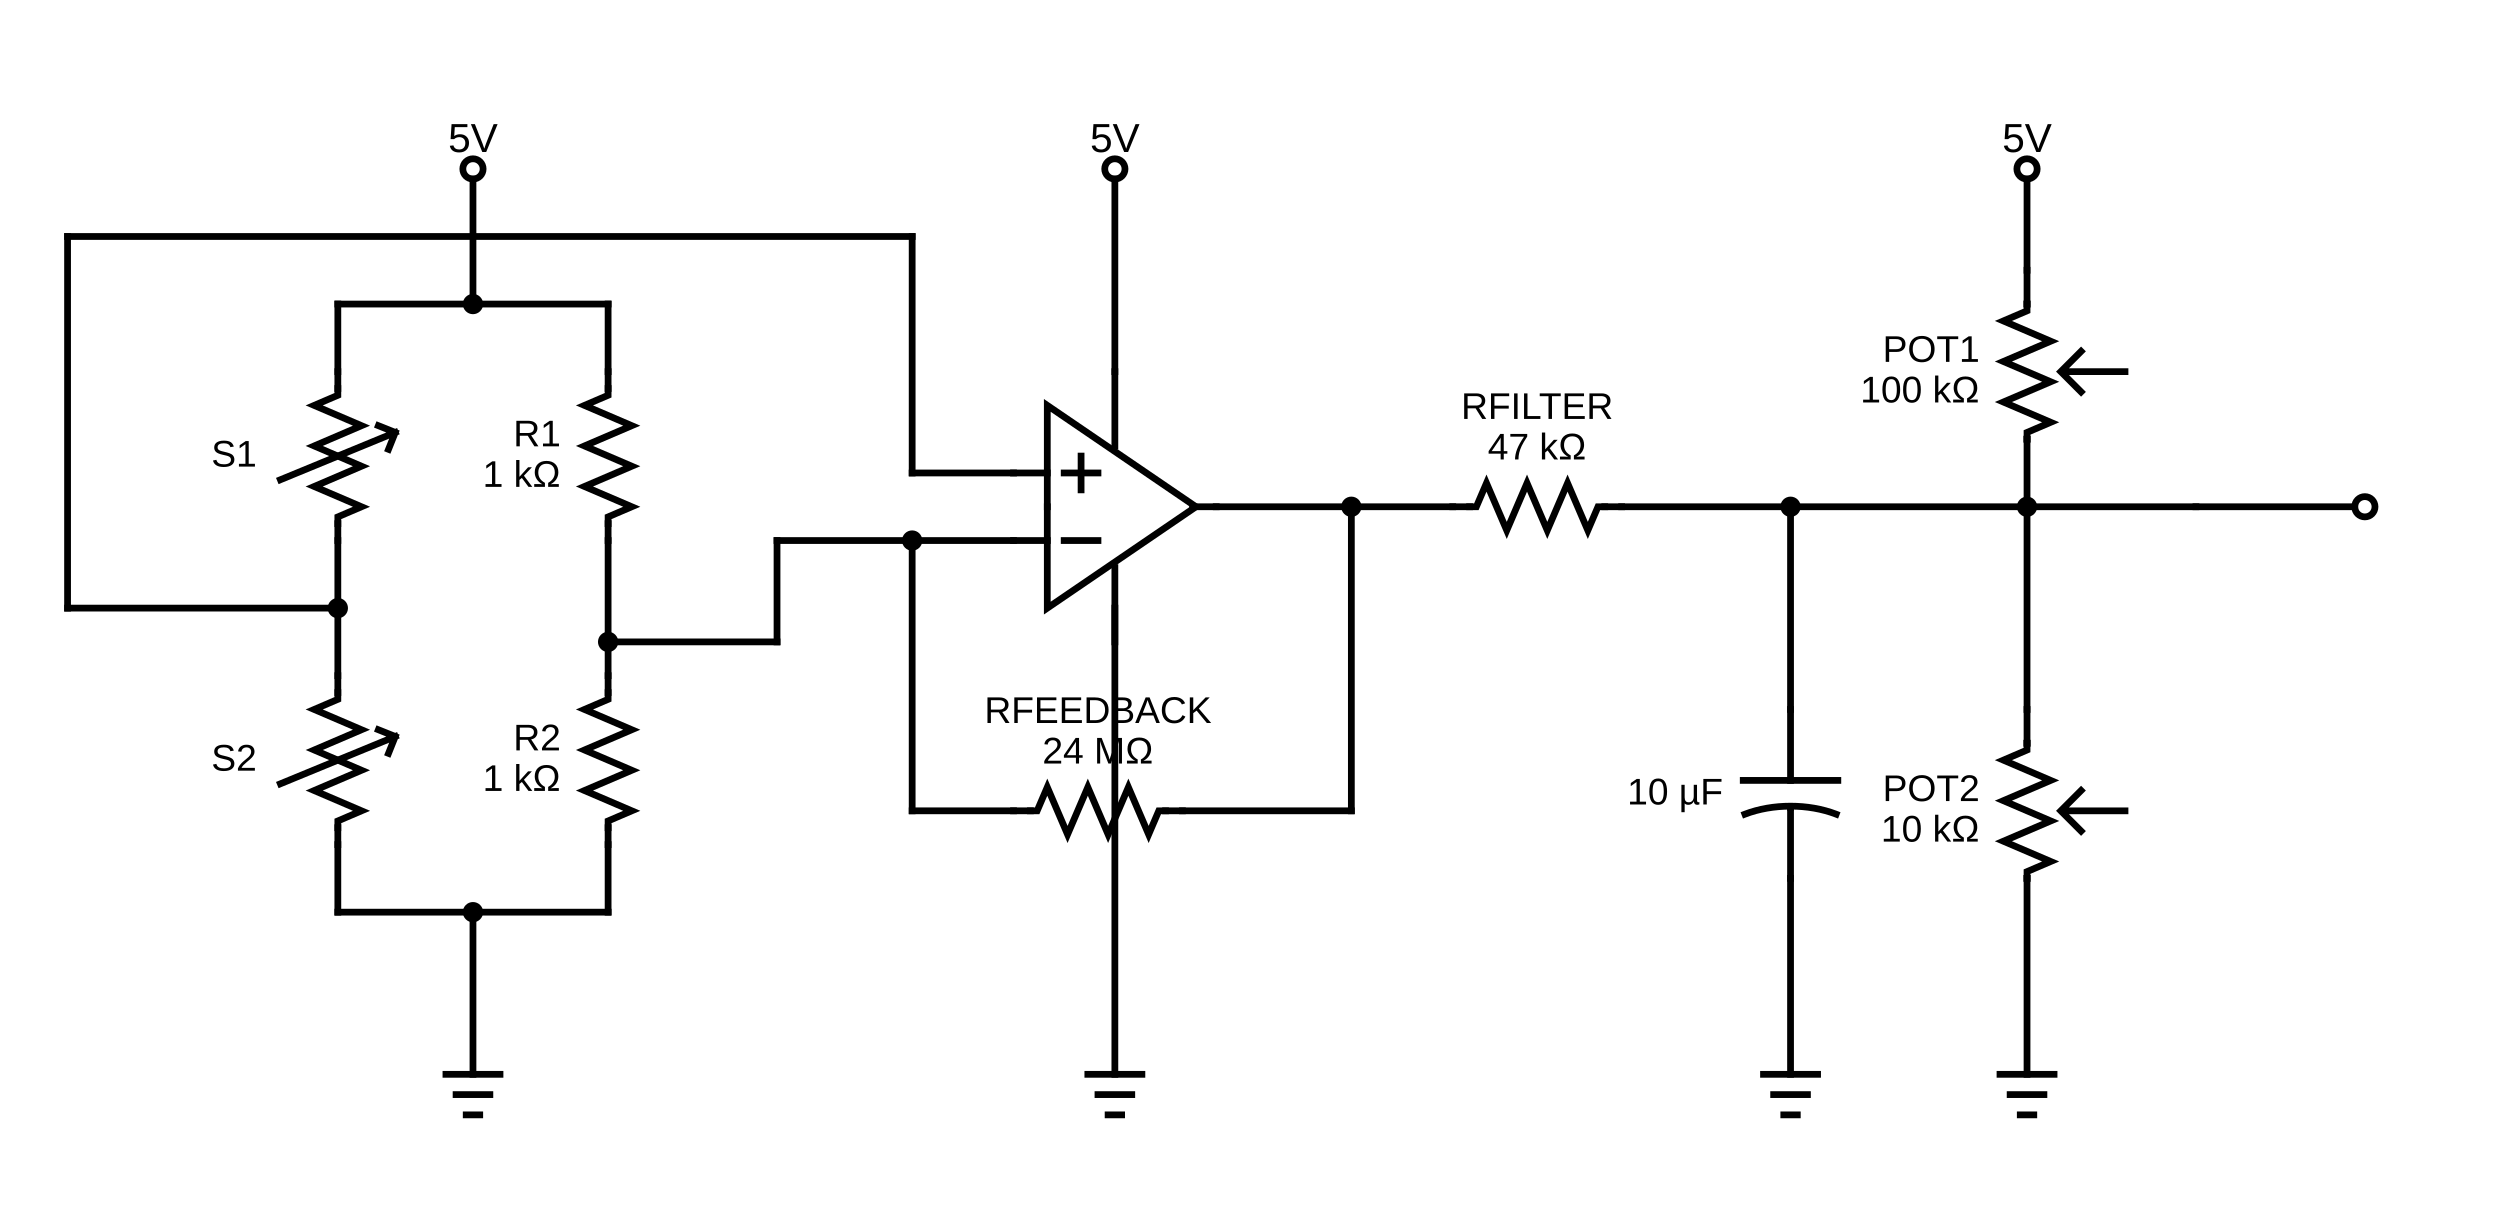
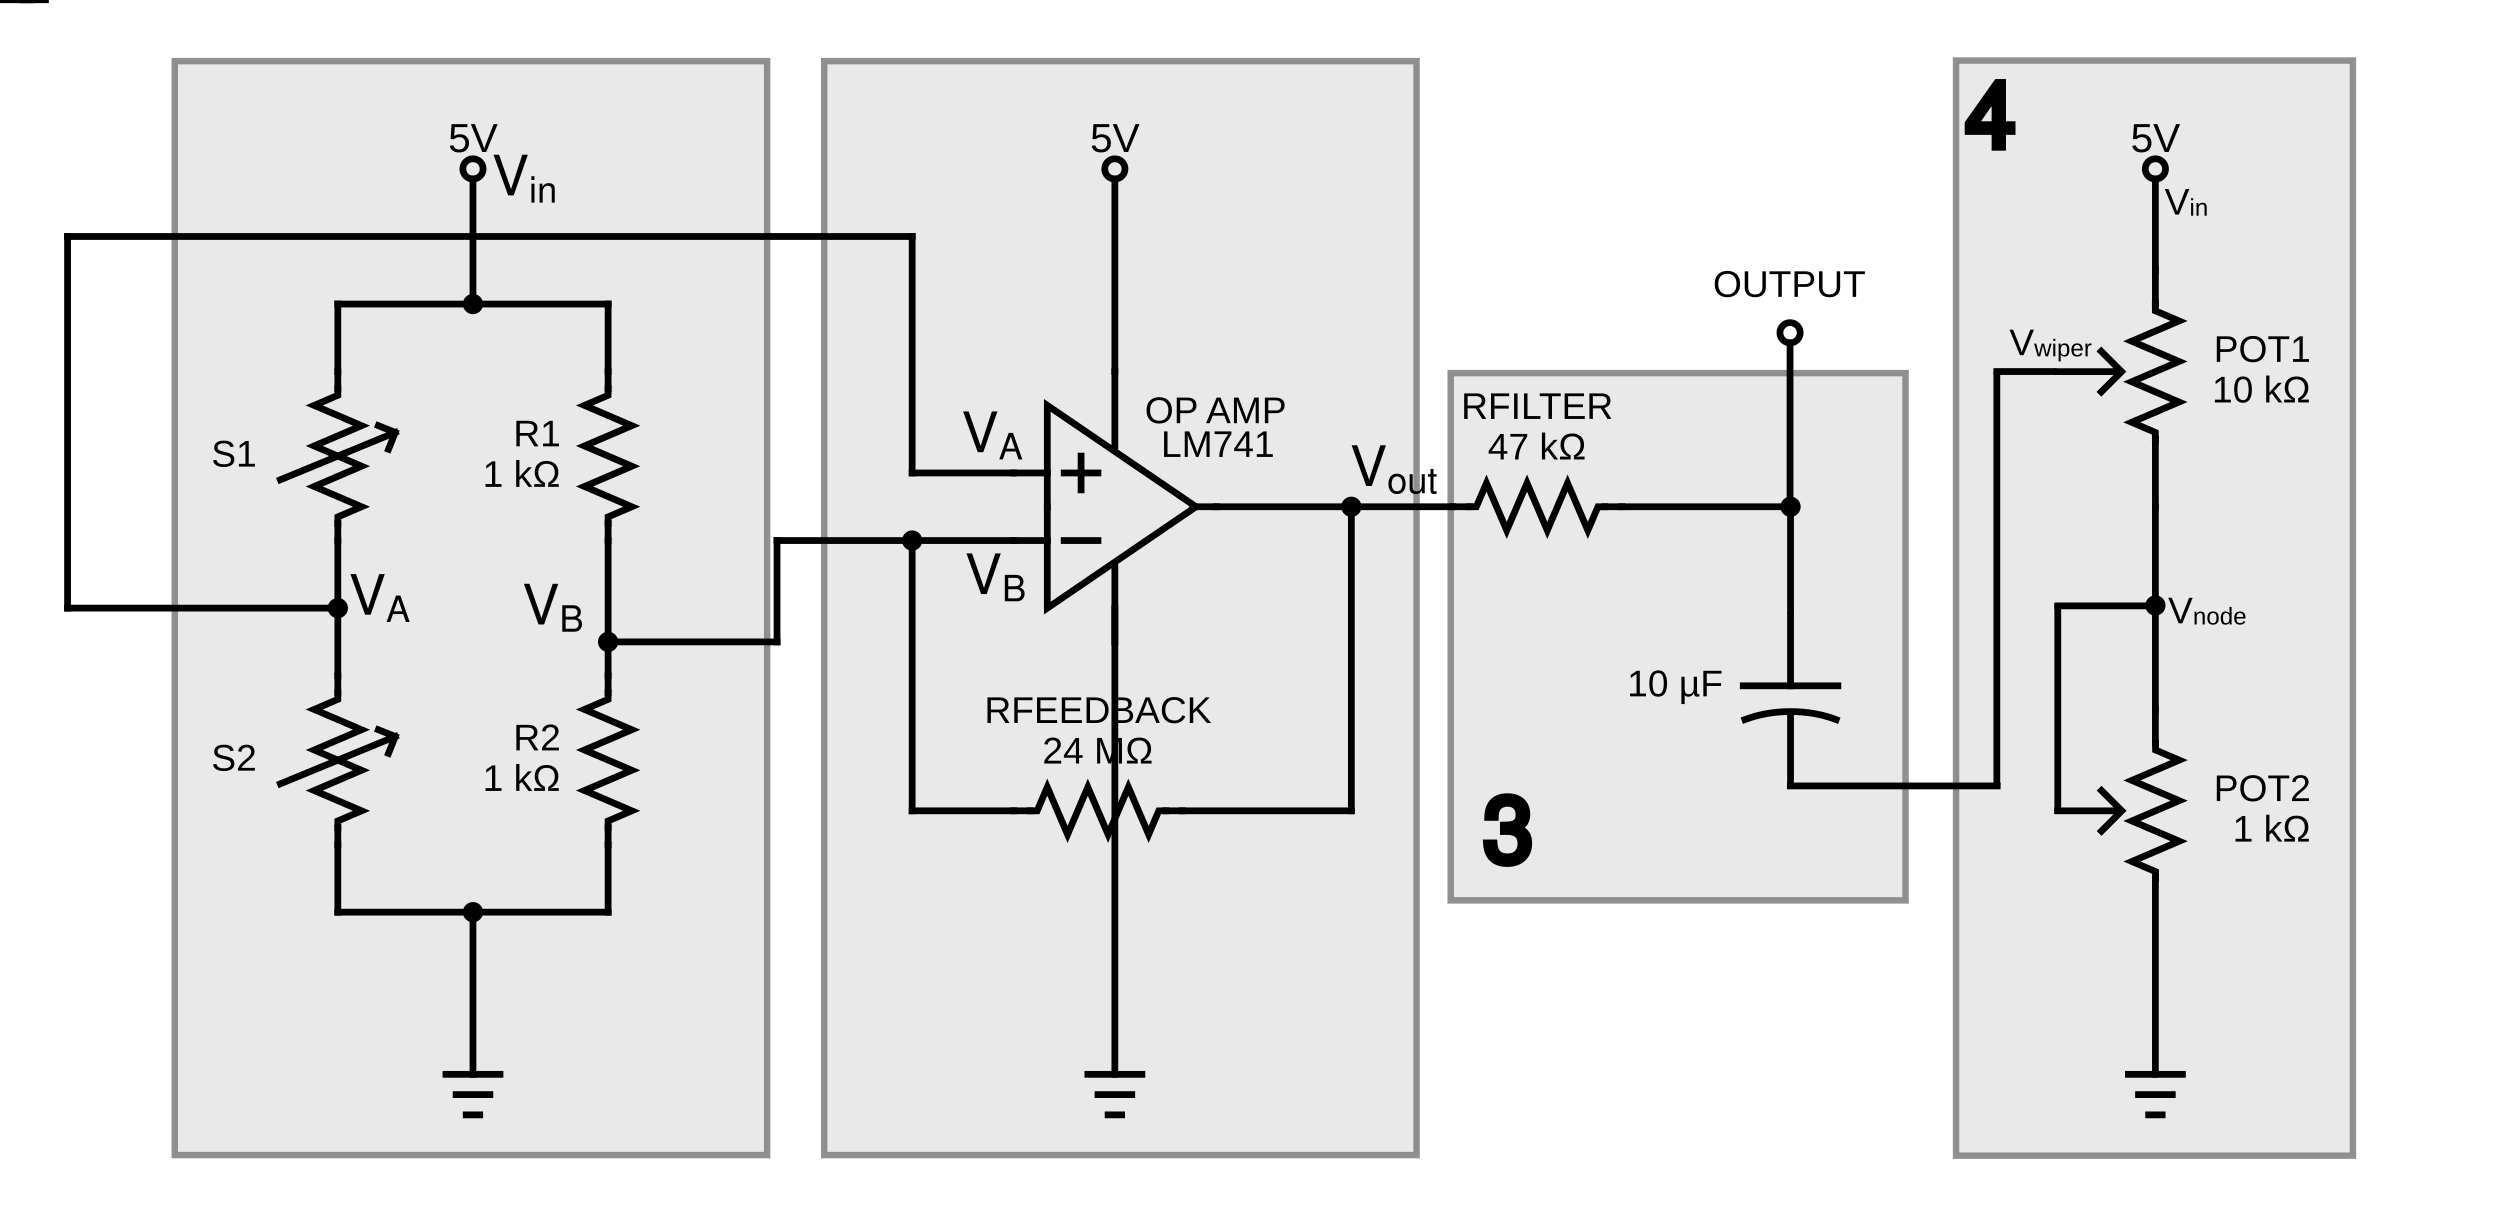
- <svg xmlns="http://www.w3.org/2000/svg" version="1.1" width="740" height="360">
-   <line x1="600" y1="150" x2="600" y2="210" style="stroke:rgb(0, 0, 0);stroke-linecap:square;stroke-width:2" />
-   <line x1="600" y1="130" x2="600" y2="150" style="stroke:rgb(0, 0, 0);stroke-linecap:square;stroke-width:2" />
-   <line x1="600" y1="210" x2="600" y2="220" style="stroke:rgb(0, 0, 0);stroke-linecap:square;stroke-width:2" />
-   <line x1="600" y1="260" x2="600" y2="260" style="stroke:rgb(0, 0, 0);stroke-linecap:square;stroke-width:2" />
-   <path d="M 600,220 L 600,222 L 593,225 L 607,231 L 593,237 L 607,243 L 593,249 L 607,255 L 600,258 L 600,260" style="fill-opacity:0;fill:rgb(0, 0, 0);stroke:rgb(0, 0, 0);stroke-linecap:square;stroke-width:2" />
-   <text x="586" y="246" style="font-family:Arial;font-size:11px;text-anchor:end" dominant-baseline="middle" transform="rotate(0, 586, 246)">10 kΩ</text>
-   <text x="586" y="234" style="font-family:Arial;font-size:11px;text-anchor:end" dominant-baseline="middle" transform="rotate(0, 586, 234)">POT2</text>
-   <path d="M 600,220 M 616,234 L 610,240 L 616,246 M 611,240 L 629,240" style="fill-opacity:0;fill:rgb(0, 0, 0);stroke:rgb(0, 0, 0);stroke-linecap:square;stroke-width:2" />
-   <line x1="600" y1="80" x2="600" y2="90" style="stroke:rgb(0, 0, 0);stroke-linecap:square;stroke-width:2" />
-   <line x1="600" y1="130" x2="600" y2="130" style="stroke:rgb(0, 0, 0);stroke-linecap:square;stroke-width:2" />
-   <path d="M 600,90 L 600,92 L 593,95 L 607,101 L 593,107 L 607,113 L 593,119 L 607,125 L 600,128 L 600,130" style="fill-opacity:0;fill:rgb(0, 0, 0);stroke:rgb(0, 0, 0);stroke-linecap:square;stroke-width:2" />
-   <text x="586" y="116" style="font-family:Arial;font-size:11px;text-anchor:end" dominant-baseline="middle" transform="rotate(0, 586, 116)">100 kΩ</text>
-   <text x="586" y="104" style="font-family:Arial;font-size:11px;text-anchor:end" dominant-baseline="middle" transform="rotate(0, 586, 104)">POT1</text>
-   <path d="M 600,90 M 616,104 L 610,110 L 616,116 M 611,110 L 629,110" style="fill-opacity:0;fill:rgb(0, 0, 0);stroke:rgb(0, 0, 0);stroke-linecap:square;stroke-width:2" />
-   <text x="708" y="150" style="font-family:Arial;font-size:12px;text-anchor:start" dominant-baseline="middle" transform="rotate(0, 708, 150)" />
-   <line x1="650" y1="150" x2="697" y2="150" style="stroke:rgb(0, 0, 0);stroke-linecap:square;stroke-width:2" />
-   <ellipse cx="700" cy="150" rx="3" ry="3" style="fill-opacity:0;fill:rgb(0, 0, 0);stroke:rgb(0, 0, 0);stroke-width:2" />
-   <line x1="530" y1="150" x2="650" y2="150" style="stroke:rgb(0, 0, 0);stroke-linecap:square;stroke-width:2" />
-   <text x="600" y="45" style="font-family:Arial;font-size:12px;text-anchor:middle" dominant-baseline="baseline" transform="rotate(0, 600, 45)">5V</text>
-   <line x1="600" y1="53" x2="600" y2="80" style="stroke:rgb(0, 0, 0);stroke-linecap:square;stroke-width:2" />
-   <ellipse cx="600" cy="50" rx="3" ry="3" style="fill-opacity:0;fill:rgb(0, 0, 0);stroke:rgb(0, 0, 0);stroke-width:2" />
-   <line x1="230" y1="160" x2="300" y2="160" style="stroke:rgb(0, 0, 0);stroke-linecap:square;stroke-width:2" />
-   <line x1="230" y1="160" x2="230" y2="190" style="stroke:rgb(0, 0, 0);stroke-linecap:square;stroke-width:2" />
-   <text x="330" y="45" style="font-family:Arial;font-size:12px;text-anchor:middle" dominant-baseline="baseline" transform="rotate(0, 330, 45)">5V</text>
-   <line x1="330" y1="53" x2="330" y2="110" style="stroke:rgb(0, 0, 0);stroke-linecap:square;stroke-width:2" />
-   <ellipse cx="330" cy="50" rx="3" ry="3" style="fill-opacity:0;fill:rgb(0, 0, 0);stroke:rgb(0, 0, 0);stroke-width:2" />
-   <text x="140" y="45" style="font-family:Arial;font-size:12px;text-anchor:middle" dominant-baseline="baseline" transform="rotate(0, 140, 45)">5V</text>
-   <line x1="140" y1="53" x2="140" y2="90" style="stroke:rgb(0, 0, 0);stroke-linecap:square;stroke-width:2" />
-   <ellipse cx="140" cy="50" rx="3" ry="3" style="fill-opacity:0;fill:rgb(0, 0, 0);stroke:rgb(0, 0, 0);stroke-width:2" />
-   <line x1="600" y1="260" x2="600" y2="318" style="stroke:rgb(0, 0, 0);stroke-linecap:square;stroke-width:2" />
-   <line x1="592" y1="318" x2="608" y2="318" style="stroke:rgb(0, 0, 0);stroke-linecap:square;stroke-width:2" />
-   <line x1="595" y1="324" x2="605" y2="324" style="stroke:rgb(0, 0, 0);stroke-linecap:square;stroke-width:2" />
-   <line x1="598" y1="330" x2="602" y2="330" style="stroke:rgb(0, 0, 0);stroke-linecap:square;stroke-width:2" />
-   <line x1="530" y1="260" x2="530" y2="318" style="stroke:rgb(0, 0, 0);stroke-linecap:square;stroke-width:2" />
-   <line x1="522" y1="318" x2="538" y2="318" style="stroke:rgb(0, 0, 0);stroke-linecap:square;stroke-width:2" />
-   <line x1="525" y1="324" x2="535" y2="324" style="stroke:rgb(0, 0, 0);stroke-linecap:square;stroke-width:2" />
-   <line x1="528" y1="330" x2="532" y2="330" style="stroke:rgb(0, 0, 0);stroke-linecap:square;stroke-width:2" />
-   <line x1="140" y1="270" x2="140" y2="318" style="stroke:rgb(0, 0, 0);stroke-linecap:square;stroke-width:2" />
-   <line x1="132" y1="318" x2="148" y2="318" style="stroke:rgb(0, 0, 0);stroke-linecap:square;stroke-width:2" />
-   <line x1="135" y1="324" x2="145" y2="324" style="stroke:rgb(0, 0, 0);stroke-linecap:square;stroke-width:2" />
-   <line x1="138" y1="330" x2="142" y2="330" style="stroke:rgb(0, 0, 0);stroke-linecap:square;stroke-width:2" />
-   <line x1="270" y1="140" x2="300" y2="140" style="stroke:rgb(0, 0, 0);stroke-linecap:square;stroke-width:2" />
-   <line x1="270" y1="70" x2="270" y2="140" style="stroke:rgb(0, 0, 0);stroke-linecap:square;stroke-width:2" />
-   <line x1="20" y1="70" x2="270" y2="70" style="stroke:rgb(0, 0, 0);stroke-linecap:square;stroke-width:2" />
-   <line x1="20" y1="70" x2="20" y2="180" style="stroke:rgb(0, 0, 0);stroke-linecap:square;stroke-width:2" />
-   <line x1="180" y1="190" x2="230" y2="190" style="stroke:rgb(0, 0, 0);stroke-linecap:square;stroke-width:2" />
-   <line x1="330" y1="180" x2="330" y2="318" style="stroke:rgb(0, 0, 0);stroke-linecap:square;stroke-width:2" />
-   <line x1="322" y1="318" x2="338" y2="318" style="stroke:rgb(0, 0, 0);stroke-linecap:square;stroke-width:2" />
-   <line x1="325" y1="324" x2="335" y2="324" style="stroke:rgb(0, 0, 0);stroke-linecap:square;stroke-width:2" />
-   <line x1="328" y1="330" x2="332" y2="330" style="stroke:rgb(0, 0, 0);stroke-linecap:square;stroke-width:2" />
-   <line x1="530" y1="150" x2="530" y2="210" style="stroke:rgb(0, 0, 0);stroke-linecap:square;stroke-width:2" />
-   <line x1="530" y1="210" x2="530" y2="231" style="stroke:rgb(0, 0, 0);stroke-linecap:square;stroke-width:2" />
-   <line x1="530" y1="239" x2="530" y2="260" style="stroke:rgb(0, 0, 0);stroke-linecap:square;stroke-width:2" />
-   <line x1="516" y1="231" x2="544" y2="231" style="stroke:rgb(0, 0, 0);stroke-linecap:square;stroke-width:2" />
-   <path d="M 530,239 M 543.5,241 A 25,15 0 0 0 516.5,241" style="fill-opacity:0;fill:rgb(0, 0, 0);stroke:rgb(0, 0, 0);stroke-linecap:square;stroke-width:2" />
-   <text x="510" y="235" style="font-family:Arial;font-size:11px;text-anchor:end" dominant-baseline="middle" transform="rotate(0, 510, 235)">10 µF</text>
-   <line x1="480" y1="150" x2="530" y2="150" style="stroke:rgb(0, 0, 0);stroke-linecap:square;stroke-width:2" />
-   <line x1="430" y1="150" x2="435" y2="150" style="stroke:rgb(0, 0, 0);stroke-linecap:square;stroke-width:2" />
-   <line x1="475" y1="150" x2="480" y2="150" style="stroke:rgb(0, 0, 0);stroke-linecap:square;stroke-width:2" />
-   <path d="M 435,150 L 437,150 L 440,143 L 446,157 L 452,143 L 458,157 L 464,143 L 470,157 L 473,150 L 475,150" style="fill-opacity:0;fill:rgb(0, 0, 0);stroke:rgb(0, 0, 0);stroke-linecap:square;stroke-width:2" />
-   <text x="455" y="136" style="font-family:Arial;font-size:11px;text-anchor:middle" dominant-baseline="baseline" transform="rotate(0, 455, 136)">47 kΩ</text>
-   <text x="455" y="124" style="font-family:Arial;font-size:11px;text-anchor:middle" dominant-baseline="baseline" transform="rotate(0, 455, 124)">RFILTER</text>
-   <line x1="360" y1="150" x2="430" y2="150" style="stroke:rgb(0, 0, 0);stroke-linecap:square;stroke-width:2" />
-   <line x1="400" y1="150" x2="400" y2="240" style="stroke:rgb(0, 0, 0);stroke-linecap:square;stroke-width:2" />
-   <line x1="350" y1="240" x2="400" y2="240" style="stroke:rgb(0, 0, 0);stroke-linecap:square;stroke-width:2" />
-   <line x1="270" y1="240" x2="300" y2="240" style="stroke:rgb(0, 0, 0);stroke-linecap:square;stroke-width:2" />
-   <line x1="300" y1="240" x2="305" y2="240" style="stroke:rgb(0, 0, 0);stroke-linecap:square;stroke-width:2" />
-   <line x1="345" y1="240" x2="350" y2="240" style="stroke:rgb(0, 0, 0);stroke-linecap:square;stroke-width:2" />
-   <path d="M 305,240 L 307,240 L 310,233 L 316,247 L 322,233 L 328,247 L 334,233 L 340,247 L 343,240 L 345,240" style="fill-opacity:0;fill:rgb(0, 0, 0);stroke:rgb(0, 0, 0);stroke-linecap:square;stroke-width:2" />
-   <text x="325" y="226" style="font-family:Arial;font-size:11px;text-anchor:middle" dominant-baseline="baseline" transform="rotate(0, 325, 226)">24 MΩ</text>
-   <text x="325" y="214" style="font-family:Arial;font-size:11px;text-anchor:middle" dominant-baseline="baseline" transform="rotate(0, 325, 214)">RFEEDBACK</text>
-   <line x1="270" y1="160" x2="270" y2="240" style="stroke:rgb(0, 0, 0);stroke-linecap:square;stroke-width:2" />
-   <line x1="300" y1="140" x2="310" y2="140" style="stroke:rgb(0, 0, 0);stroke-linecap:square;stroke-width:2" />
-   <line x1="300" y1="160" x2="310" y2="160" style="stroke:rgb(0, 0, 0);stroke-linecap:square;stroke-width:2" />
-   <line x1="354" y1="150" x2="360" y2="150" style="stroke:rgb(0, 0, 0);stroke-linecap:square;stroke-width:2" />
-   <path d="M 310,150 L 310,180 L 354,150 L 310,120 L 310,150 Z" style="fill-opacity:0;fill:rgb(0, 0, 0);stroke:rgb(0, 0, 0);stroke-linecap:square;stroke-width:2" />
-   <path d="M 310,150 M 315,140 L 325,140 M 320,135 L 320,145 M 315,160 L 325,160 M 353,150" style="fill-opacity:0;fill:rgb(0, 0, 0);stroke:rgb(0, 0, 0);stroke-linecap:square;stroke-width:2" />
-   <line x1="330" y1="110" x2="330" y2="132" style="stroke:rgb(0, 0, 0);stroke-linecap:square;stroke-width:2" />
-   <line x1="330" y1="168" x2="330" y2="190" style="stroke:rgb(0, 0, 0);stroke-linecap:square;stroke-width:2" />
-   <line x1="20" y1="180" x2="100" y2="180" style="stroke:rgb(0, 0, 0);stroke-linecap:square;stroke-width:2" />
-   <line x1="180" y1="250" x2="180" y2="270" style="stroke:rgb(0, 0, 0);stroke-linecap:square;stroke-width:2" />
-   <line x1="100" y1="270" x2="180" y2="270" style="stroke:rgb(0, 0, 0);stroke-linecap:square;stroke-width:2" />
-   <line x1="100" y1="250" x2="100" y2="270" style="stroke:rgb(0, 0, 0);stroke-linecap:square;stroke-width:2" />
-   <line x1="180" y1="160" x2="180" y2="200" style="stroke:rgb(0, 0, 0);stroke-linecap:square;stroke-width:2" />
-   <line x1="100" y1="160" x2="100" y2="200" style="stroke:rgb(0, 0, 0);stroke-linecap:square;stroke-width:2" />
-   <line x1="180" y1="90" x2="180" y2="110" style="stroke:rgb(0, 0, 0);stroke-linecap:square;stroke-width:2" />
-   <line x1="100" y1="90" x2="180" y2="90" style="stroke:rgb(0, 0, 0);stroke-linecap:square;stroke-width:2" />
-   <line x1="100" y1="90" x2="100" y2="110" style="stroke:rgb(0, 0, 0);stroke-linecap:square;stroke-width:2" />
-   <line x1="100" y1="200" x2="100" y2="205" style="stroke:rgb(0, 0, 0);stroke-linecap:square;stroke-width:2" />
-   <line x1="100" y1="245" x2="100" y2="250" style="stroke:rgb(0, 0, 0);stroke-linecap:square;stroke-width:2" />
-   <path d="M 100,205 L 100,207 L 93,210 L 107,216 L 93,222 L 107,228 L 93,234 L 107,240 L 100,243 L 100,245" style="fill-opacity:0;fill:rgb(0, 0, 0);stroke:rgb(0, 0, 0);stroke-linecap:square;stroke-width:2" />
-   <text x="76" y="225" style="font-family:Arial;font-size:11px;text-anchor:end" dominant-baseline="middle" transform="rotate(0, 76, 225)">S2</text>
-   <path d="M 100,225 M 83,232 L 117,218 M 115,223 L 117,218 L 112,216" style="fill-opacity:0;fill:rgb(0, 0, 0);stroke:rgb(0, 0, 0);stroke-linecap:square;stroke-width:2" />
-   <line x1="180" y1="200" x2="180" y2="205" style="stroke:rgb(0, 0, 0);stroke-linecap:square;stroke-width:2" />
-   <line x1="180" y1="245" x2="180" y2="250" style="stroke:rgb(0, 0, 0);stroke-linecap:square;stroke-width:2" />
-   <path d="M 180,205 L 180,207 L 173,210 L 187,216 L 173,222 L 187,228 L 173,234 L 187,240 L 180,243 L 180,245" style="fill-opacity:0;fill:rgb(0, 0, 0);stroke:rgb(0, 0, 0);stroke-linecap:square;stroke-width:2" />
-   <text x="166" y="231" style="font-family:Arial;font-size:11px;text-anchor:end" dominant-baseline="middle" transform="rotate(0, 166, 231)">1 kΩ</text>
-   <text x="166" y="219" style="font-family:Arial;font-size:11px;text-anchor:end" dominant-baseline="middle" transform="rotate(0, 166, 219)">R2</text>
-   <line x1="180" y1="110" x2="180" y2="115" style="stroke:rgb(0, 0, 0);stroke-linecap:square;stroke-width:2" />
-   <line x1="180" y1="155" x2="180" y2="160" style="stroke:rgb(0, 0, 0);stroke-linecap:square;stroke-width:2" />
-   <path d="M 180,115 L 180,117 L 173,120 L 187,126 L 173,132 L 187,138 L 173,144 L 187,150 L 180,153 L 180,155" style="fill-opacity:0;fill:rgb(0, 0, 0);stroke:rgb(0, 0, 0);stroke-linecap:square;stroke-width:2" />
-   <text x="166" y="141" style="font-family:Arial;font-size:11px;text-anchor:end" dominant-baseline="middle" transform="rotate(0, 166, 141)">1 kΩ</text>
-   <text x="166" y="129" style="font-family:Arial;font-size:11px;text-anchor:end" dominant-baseline="middle" transform="rotate(0, 166, 129)">R1</text>
-   <line x1="100" y1="110" x2="100" y2="115" style="stroke:rgb(0, 0, 0);stroke-linecap:square;stroke-width:2" />
-   <line x1="100" y1="155" x2="100" y2="160" style="stroke:rgb(0, 0, 0);stroke-linecap:square;stroke-width:2" />
-   <path d="M 100,115 L 100,117 L 93,120 L 107,126 L 93,132 L 107,138 L 93,144 L 107,150 L 100,153 L 100,155" style="fill-opacity:0;fill:rgb(0, 0, 0);stroke:rgb(0, 0, 0);stroke-linecap:square;stroke-width:2" />
-   <text x="76" y="135" style="font-family:Arial;font-size:11px;text-anchor:end" dominant-baseline="middle" transform="rotate(0, 76, 135)">S1</text>
-   <path d="M 100,135 M 83,142 L 117,128 M 115,133 L 117,128 L 112,126" style="fill-opacity:0;fill:rgb(0, 0, 0);stroke:rgb(0, 0, 0);stroke-linecap:square;stroke-width:2" />
-   <ellipse cx="600" cy="150" rx="2" ry="2" style="fill-opacity:1;fill:rgb(0, 0, 0);stroke:rgb(0, 0, 0);stroke-width:2" />
-   <ellipse cx="530" cy="150" rx="2" ry="2" style="fill-opacity:1;fill:rgb(0, 0, 0);stroke:rgb(0, 0, 0);stroke-width:2" />
-   <ellipse cx="270" cy="160" rx="2" ry="2" style="fill-opacity:1;fill:rgb(0, 0, 0);stroke:rgb(0, 0, 0);stroke-width:2" />
-   <ellipse cx="140" cy="90" rx="2" ry="2" style="fill-opacity:1;fill:rgb(0, 0, 0);stroke:rgb(0, 0, 0);stroke-width:2" />
-   <ellipse cx="140" cy="270" rx="2" ry="2" style="fill-opacity:1;fill:rgb(0, 0, 0);stroke:rgb(0, 0, 0);stroke-width:2" />
-   <ellipse cx="180" cy="190" rx="2" ry="2" style="fill-opacity:1;fill:rgb(0, 0, 0);stroke:rgb(0, 0, 0);stroke-width:2" />
-   <ellipse cx="400" cy="150" rx="2" ry="2" style="fill-opacity:1;fill:rgb(0, 0, 0);stroke:rgb(0, 0, 0);stroke-width:2" />
-   <ellipse cx="100" cy="180" rx="2" ry="2" style="fill-opacity:1;fill:rgb(0, 0, 0);stroke:rgb(0, 0, 0);stroke-width:2" />
+ <svg xmlns="http://www.w3.org/2000/svg" version="1.1" width="740" height="360" id="svg79">
+   <defs id="defs79" />
+   <line x1="638" y1="150" x2="638" y2="210" style="stroke:#000000;stroke-width:2;stroke-linecap:square" id="line1" />
+   <line x1="609.103" y1="179.71" x2="609.103" y2="239.71" style="stroke:#000000;stroke-width:2;stroke-linecap:square" id="line1-8" />
+   <line x1="638" y1="130" x2="638" y2="150" style="stroke:#000000;stroke-width:2;stroke-linecap:square" id="line2" />
+   <line x1="638" y1="210" x2="638" y2="220" style="stroke:#000000;stroke-width:2;stroke-linecap:square" id="line3" />
+   <line x1="638" y1="260" x2="638" y2="260" style="stroke:#000000;stroke-width:2;stroke-linecap:square" id="line4" />
+   <text x="684" y="246" style="font-size:11px;font-family:Arial;text-anchor:end" dominant-baseline="middle" id="text4">1 kΩ</text>
+   <text x="684" y="234" style="font-size:11px;font-family:Arial;text-anchor:end" dominant-baseline="middle" id="text5">POT2</text>
+   <g id="g80" transform="matrix(-1,0,0,1,1238.037,0)">
+     <path d="m 600,220 v 2 l -7,3 14,6 -14,6 14,6 -14,6 14,6 -7,3 v 2" style="fill:#000000;fill-opacity:0;stroke:#000000;stroke-width:2;stroke-linecap:square" id="path4" />
+     <path d="m 600,220 m 16,14 -6,6 6,6 m -5,-6 h 18" style="fill:#000000;fill-opacity:0;stroke:#000000;stroke-width:2;stroke-linecap:square" id="path5" />
+   </g>
+   <line x1="638" y1="80" x2="638" y2="90" style="stroke:#000000;stroke-width:2;stroke-linecap:square" id="line5" />
+   <line x1="638" y1="130" x2="638" y2="130" style="stroke:#000000;stroke-width:2;stroke-linecap:square" id="line6" />
+   <text x="684" y="116" style="font-size:11px;font-family:Arial;text-anchor:end" dominant-baseline="middle" id="text6">10 kΩ</text>
+   <text x="684" y="104" style="font-size:11px;font-family:Arial;text-anchor:end" dominant-baseline="middle" id="text7">POT1</text>
+   <text x="653.643" y="60.405" style="font-size:11px;font-family:Arial;text-anchor:end" dominant-baseline="middle" id="text7-9">V<tspan style="font-size:65%;baseline-shift:sub" id="tspan1">in</tspan>
+   </text>
+   <text x="665.004" y="181.385" style="font-size:11px;font-family:Arial;text-anchor:end" dominant-baseline="middle" id="text7-9-2">V<tspan style="font-size:65%;baseline-shift:sub" id="tspan2">node</tspan>
+   </text>
+   <text x="619.195" y="102.022" style="font-size:11px;font-family:Arial;text-anchor:end" dominant-baseline="middle" id="text7-9-2-0">V<tspan style="font-size:65%;baseline-shift:sub" id="tspan3">wiper</tspan>
+   </text>
+   <g id="g81" transform="matrix(-1,0,0,1,1237.978,0)">
+     <path d="m 600,90 v 2 l -7,3 14,6 -14,6 14,6 -14,6 14,6 -7,3 v 2" style="fill:#000000;fill-opacity:0;stroke:#000000;stroke-width:2;stroke-linecap:square" id="path6" />
+     <path d="m 600,90 m 16,14 -6,6 6,6 m -5,-6 h 18" style="fill:#000000;fill-opacity:0;stroke:#000000;stroke-width:2;stroke-linecap:square" id="path7" />
+   </g>
+   <text x="708" y="150" style="font-family:Arial;font-size:12px;text-anchor:start" dominant-baseline="middle" transform="rotate(0, 708, 150)" id="text8" />
+   <line x1="529.854" y1="148.5" x2="529.854" y2="101.5" style="stroke:#000000;stroke-width:2;stroke-linecap:square" id="line8" />
+   <circle cx="-98.5" cy="529.854" style="fill:#000000;fill-opacity:0;stroke:#000000;stroke-width:2" id="ellipse8" r="3" transform="rotate(-90)" />
+   <line x1="529.944" y1="232.635" x2="591.17" y2="232.635" style="stroke:#000000;stroke-width:2;stroke-linecap:square;stroke-dasharray:none" id="line9" />
+   <line x1="591.065" y1="109.975" x2="607.813" y2="109.975" style="stroke:#000000;stroke-width:2;stroke-linecap:square;stroke-dasharray:none" id="line9-0" />
+   <text x="638" y="45" style="font-size:12px;font-family:Arial;text-anchor:middle" dominant-baseline="baseline" id="text9">5V</text>
+   <line x1="638" y1="53" x2="638" y2="80" style="stroke:#000000;stroke-width:2;stroke-linecap:square" id="line10" />
+   <circle cx="638" cy="50" style="fill:#000000;fill-opacity:0;stroke:#000000;stroke-width:2" id="ellipse10" r="3" />
+   <line x1="230" y1="160" x2="300" y2="160" style="stroke:rgb(0, 0, 0);stroke-linecap:square;stroke-width:2" id="line11" />
+   <line x1="230" y1="160" x2="230" y2="190" style="stroke:rgb(0, 0, 0);stroke-linecap:square;stroke-width:2" id="line12" />
+   <text x="330" y="45" style="font-family:Arial;font-size:12px;text-anchor:middle" dominant-baseline="baseline" transform="rotate(0, 330, 45)" id="text12">5V</text>
+   <line x1="330" y1="53" x2="330" y2="110" style="stroke:rgb(0, 0, 0);stroke-linecap:square;stroke-width:2" id="line13" />
+   <ellipse cx="330" cy="50" rx="3" ry="3" style="fill-opacity:0;fill:rgb(0, 0, 0);stroke:rgb(0, 0, 0);stroke-width:2" id="ellipse13" />
+   <text x="140" y="45" style="font-family:Arial;font-size:12px;text-anchor:middle" dominant-baseline="baseline" transform="rotate(0, 140, 45)" id="text13">5V</text>
+   <line x1="140" y1="53" x2="140" y2="90" style="stroke:rgb(0, 0, 0);stroke-linecap:square;stroke-width:2" id="line14" />
+   <ellipse cx="140" cy="50" rx="3" ry="3" style="fill-opacity:0;fill:rgb(0, 0, 0);stroke:rgb(0, 0, 0);stroke-width:2" id="ellipse14" />
+   <line x1="638" y1="260" x2="638" y2="318" style="stroke:#000000;stroke-width:2;stroke-linecap:square" id="line15" />
+   <line x1="630" y1="318" x2="646" y2="318" style="stroke:#000000;stroke-width:2;stroke-linecap:square" id="line16" />
+   <line x1="633" y1="324" x2="643" y2="324" style="stroke:#000000;stroke-width:2;stroke-linecap:square" id="line17" />
+   <line x1="636" y1="330" x2="640" y2="330" style="stroke:#000000;stroke-width:2;stroke-linecap:square" id="line18" />
+   <line x1="591.065" y1="110.945" x2="591.065" y2="231.609" style="stroke:#000000;stroke-width:2;stroke-linecap:square;stroke-dasharray:none" id="line19" />
+   <line x1="140" y1="270" x2="140" y2="318" style="stroke:rgb(0, 0, 0);stroke-linecap:square;stroke-width:2" id="line23" />
+   <line x1="132" y1="318" x2="148" y2="318" style="stroke:rgb(0, 0, 0);stroke-linecap:square;stroke-width:2" id="line24" />
+   <line x1="135" y1="324" x2="145" y2="324" style="stroke:rgb(0, 0, 0);stroke-linecap:square;stroke-width:2" id="line25" />
+   <line x1="138" y1="330" x2="142" y2="330" style="stroke:rgb(0, 0, 0);stroke-linecap:square;stroke-width:2" id="line26" />
+   <line x1="270" y1="140" x2="300" y2="140" style="stroke:rgb(0, 0, 0);stroke-linecap:square;stroke-width:2" id="line27" />
+   <line x1="270" y1="70" x2="270" y2="140" style="stroke:rgb(0, 0, 0);stroke-linecap:square;stroke-width:2" id="line28" />
+   <line x1="20" y1="70" x2="270" y2="70" style="stroke:rgb(0, 0, 0);stroke-linecap:square;stroke-width:2" id="line29" />
+   <line x1="20" y1="70" x2="20" y2="180" style="stroke:rgb(0, 0, 0);stroke-linecap:square;stroke-width:2" id="line30" />
+   <line x1="180" y1="190" x2="230" y2="190" style="stroke:rgb(0, 0, 0);stroke-linecap:square;stroke-width:2" id="line31" />
+   <line x1="330" y1="180" x2="330" y2="318" style="stroke:rgb(0, 0, 0);stroke-linecap:square;stroke-width:2" id="line32" />
+   <line x1="322" y1="318" x2="338" y2="318" style="stroke:rgb(0, 0, 0);stroke-linecap:square;stroke-width:2" id="line33" />
+   <line x1="325" y1="324" x2="335" y2="324" style="stroke:rgb(0, 0, 0);stroke-linecap:square;stroke-width:2" id="line34" />
+   <line x1="328" y1="330" x2="332" y2="330" style="stroke:rgb(0, 0, 0);stroke-linecap:square;stroke-width:2" id="line35" />
+   <line x1="530" y1="149.522" x2="530" y2="180.87" style="stroke:#000000;stroke-width:2;stroke-linecap:square;stroke-dasharray:none" id="line36" />
+   <g id="g79" transform="translate(0,-28)">
+     <line x1="530" y1="210" x2="530" y2="231" style="stroke:#000000;stroke-width:2;stroke-linecap:square" id="line37" />
+     <line x1="530" y1="239" x2="530" y2="260" style="stroke:#000000;stroke-width:2;stroke-linecap:square" id="line38" />
+     <line x1="516" y1="231" x2="544" y2="231" style="stroke:#000000;stroke-width:2;stroke-linecap:square" id="line39" />
+     <path d="m 530,239 m 13.5,2 a 25,15 0 0 0 -27,0" style="fill:#000000;fill-opacity:0;stroke:#000000;stroke-width:2;stroke-linecap:square" id="path39" />
+   </g>
+   <text x="510" y="203" style="font-size:11px;font-family:Arial;text-anchor:end" dominant-baseline="middle" id="text39">10 µF</text>
+   <line x1="480" y1="150" x2="530" y2="150" style="stroke:rgb(0, 0, 0);stroke-linecap:square;stroke-width:2" id="line40" />
+   <line x1="609.105" y1="179.339" x2="634.641" y2="179.339" style="stroke:#000000;stroke-width:2;stroke-linecap:square;stroke-dasharray:none" id="line40-6" />
+   <line x1="430" y1="150" x2="435" y2="150" style="stroke:rgb(0, 0, 0);stroke-linecap:square;stroke-width:2" id="line41" />
+   <line x1="475" y1="150" x2="480" y2="150" style="stroke:rgb(0, 0, 0);stroke-linecap:square;stroke-width:2" id="line42" />
+   <path d="M 435,150 L 437,150 L 440,143 L 446,157 L 452,143 L 458,157 L 464,143 L 470,157 L 473,150 L 475,150" style="fill-opacity:0;fill:rgb(0, 0, 0);stroke:rgb(0, 0, 0);stroke-linecap:square;stroke-width:2" id="path42" />
+   <text x="455" y="136" style="font-family:Arial;font-size:11px;text-anchor:middle" dominant-baseline="baseline" transform="rotate(0, 455, 136)" id="text42">47 kΩ</text>
+   <text x="455" y="124" style="font-family:Arial;font-size:11px;text-anchor:middle" dominant-baseline="baseline" transform="rotate(0, 455, 124)" id="text43">RFILTER</text>
+   <text x="529.646" y="87.874" style="font-size:11px;font-family:Arial;text-anchor:middle" dominant-baseline="baseline" id="text43-7">OUTPUT</text>
+   <line x1="360" y1="150" x2="430" y2="150" style="stroke:rgb(0, 0, 0);stroke-linecap:square;stroke-width:2" id="line43" />
+   <line x1="400" y1="150" x2="400" y2="240" style="stroke:rgb(0, 0, 0);stroke-linecap:square;stroke-width:2" id="line44" />
+   <line x1="350" y1="240" x2="400" y2="240" style="stroke:rgb(0, 0, 0);stroke-linecap:square;stroke-width:2" id="line45" />
+   <line x1="270" y1="240" x2="300" y2="240" style="stroke:rgb(0, 0, 0);stroke-linecap:square;stroke-width:2" id="line46" />
+   <line x1="300" y1="240" x2="305" y2="240" style="stroke:rgb(0, 0, 0);stroke-linecap:square;stroke-width:2" id="line47" />
+   <line x1="345" y1="240" x2="350" y2="240" style="stroke:rgb(0, 0, 0);stroke-linecap:square;stroke-width:2" id="line48" />
+   <path d="M 305,240 L 307,240 L 310,233 L 316,247 L 322,233 L 328,247 L 334,233 L 340,247 L 343,240 L 345,240" style="fill-opacity:0;fill:rgb(0, 0, 0);stroke:rgb(0, 0, 0);stroke-linecap:square;stroke-width:2" id="path48" />
+   <text x="325" y="226" style="font-family:Arial;font-size:11px;text-anchor:middle" dominant-baseline="baseline" transform="rotate(0, 325, 226)" id="text48">24 MΩ</text>
+   <text x="325" y="214" style="font-family:Arial;font-size:11px;text-anchor:middle" dominant-baseline="baseline" transform="rotate(0, 325, 214)" id="text49">RFEEDBACK</text>
+   <text x="359.845" y="125.259" style="font-size:11px;font-family:Arial;text-anchor:middle" dominant-baseline="baseline" id="text49-1">OP AMP</text>
+   <line x1="270" y1="160" x2="270" y2="240" style="stroke:rgb(0, 0, 0);stroke-linecap:square;stroke-width:2" id="line49" />
+   <line x1="300" y1="140" x2="310" y2="140" style="stroke:rgb(0, 0, 0);stroke-linecap:square;stroke-width:2" id="line50" />
+   <line x1="300" y1="160" x2="310" y2="160" style="stroke:rgb(0, 0, 0);stroke-linecap:square;stroke-width:2" id="line51" />
+   <line x1="354" y1="150" x2="360" y2="150" style="stroke:rgb(0, 0, 0);stroke-linecap:square;stroke-width:2" id="line52" />
+   <path d="M 310,150 L 310,180 L 354,150 L 310,120 L 310,150 Z" style="fill-opacity:0;fill:rgb(0, 0, 0);stroke:rgb(0, 0, 0);stroke-linecap:square;stroke-width:2" id="path52" />
+   <path d="M 310,150 M 315,140 L 325,140 M 320,135 L 320,145 M 315,160 L 325,160 M 353,150" style="fill-opacity:0;fill:rgb(0, 0, 0);stroke:rgb(0, 0, 0);stroke-linecap:square;stroke-width:2" id="path53" />
+   <line x1="330" y1="110" x2="330" y2="132" style="stroke:rgb(0, 0, 0);stroke-linecap:square;stroke-width:2" id="line53" />
+   <line x1="330" y1="168" x2="330" y2="190" style="stroke:rgb(0, 0, 0);stroke-linecap:square;stroke-width:2" id="line54" />
+   <line x1="20" y1="180" x2="100" y2="180" style="stroke:rgb(0, 0, 0);stroke-linecap:square;stroke-width:2" id="line55" />
+   <line x1="180" y1="250" x2="180" y2="270" style="stroke:rgb(0, 0, 0);stroke-linecap:square;stroke-width:2" id="line56" />
+   <line x1="100" y1="270" x2="180" y2="270" style="stroke:rgb(0, 0, 0);stroke-linecap:square;stroke-width:2" id="line57" />
+   <line x1="100" y1="250" x2="100" y2="270" style="stroke:rgb(0, 0, 0);stroke-linecap:square;stroke-width:2" id="line58" />
+   <line x1="180" y1="160" x2="180" y2="200" style="stroke:rgb(0, 0, 0);stroke-linecap:square;stroke-width:2" id="line59" />
+   <line x1="100" y1="160" x2="100" y2="200" style="stroke:rgb(0, 0, 0);stroke-linecap:square;stroke-width:2" id="line60" />
+   <line x1="180" y1="90" x2="180" y2="110" style="stroke:rgb(0, 0, 0);stroke-linecap:square;stroke-width:2" id="line61" />
+   <line x1="100" y1="90" x2="180" y2="90" style="stroke:rgb(0, 0, 0);stroke-linecap:square;stroke-width:2" id="line62" />
+   <line x1="100" y1="90" x2="100" y2="110" style="stroke:rgb(0, 0, 0);stroke-linecap:square;stroke-width:2" id="line63" />
+   <line x1="100" y1="200" x2="100" y2="205" style="stroke:rgb(0, 0, 0);stroke-linecap:square;stroke-width:2" id="line64" />
+   <line x1="100" y1="245" x2="100" y2="250" style="stroke:rgb(0, 0, 0);stroke-linecap:square;stroke-width:2" id="line65" />
+   <path d="M 100,205 L 100,207 L 93,210 L 107,216 L 93,222 L 107,228 L 93,234 L 107,240 L 100,243 L 100,245" style="fill-opacity:0;fill:rgb(0, 0, 0);stroke:rgb(0, 0, 0);stroke-linecap:square;stroke-width:2" id="path65" />
+   <text x="76" y="225" style="font-family:Arial;font-size:11px;text-anchor:end" dominant-baseline="middle" transform="rotate(0, 76, 225)" id="text65">S2</text>
+   <path d="M 100,225 M 83,232 L 117,218 M 115,223 L 117,218 L 112,216" style="fill-opacity:0;fill:rgb(0, 0, 0);stroke:rgb(0, 0, 0);stroke-linecap:square;stroke-width:2" id="path66" />
+   <line x1="180" y1="200" x2="180" y2="205" style="stroke:rgb(0, 0, 0);stroke-linecap:square;stroke-width:2" id="line66" />
+   <line x1="180" y1="245" x2="180" y2="250" style="stroke:rgb(0, 0, 0);stroke-linecap:square;stroke-width:2" id="line67" />
+   <path d="M 180,205 L 180,207 L 173,210 L 187,216 L 173,222 L 187,228 L 173,234 L 187,240 L 180,243 L 180,245" style="fill-opacity:0;fill:rgb(0, 0, 0);stroke:rgb(0, 0, 0);stroke-linecap:square;stroke-width:2" id="path67" />
+   <text x="166" y="231" style="font-family:Arial;font-size:11px;text-anchor:end" dominant-baseline="middle" transform="rotate(0, 166, 231)" id="text67">1 kΩ</text>
+   <text x="166" y="219" style="font-family:Arial;font-size:11px;text-anchor:end" dominant-baseline="middle" transform="rotate(0, 166, 219)" id="text68">R2</text>
+   <line x1="180" y1="110" x2="180" y2="115" style="stroke:rgb(0, 0, 0);stroke-linecap:square;stroke-width:2" id="line68" />
+   <line x1="180" y1="155" x2="180" y2="160" style="stroke:rgb(0, 0, 0);stroke-linecap:square;stroke-width:2" id="line69" />
+   <path d="M 180,115 L 180,117 L 173,120 L 187,126 L 173,132 L 187,138 L 173,144 L 187,150 L 180,153 L 180,155" style="fill-opacity:0;fill:rgb(0, 0, 0);stroke:rgb(0, 0, 0);stroke-linecap:square;stroke-width:2" id="path69" />
+   <text x="166" y="141" style="font-family:Arial;font-size:11px;text-anchor:end" dominant-baseline="middle" transform="rotate(0, 166, 141)" id="text69">1 kΩ</text>
+   <text x="166" y="129" style="font-family:Arial;font-size:11px;text-anchor:end" dominant-baseline="middle" transform="rotate(0, 166, 129)" id="text70">R1</text>
+   <line x1="100" y1="110" x2="100" y2="115" style="stroke:rgb(0, 0, 0);stroke-linecap:square;stroke-width:2" id="line70" />
+   <line x1="100" y1="155" x2="100" y2="160" style="stroke:rgb(0, 0, 0);stroke-linecap:square;stroke-width:2" id="line71" />
+   <path d="M 100,115 L 100,117 L 93,120 L 107,126 L 93,132 L 107,138 L 93,144 L 107,150 L 100,153 L 100,155" style="fill-opacity:0;fill:rgb(0, 0, 0);stroke:rgb(0, 0, 0);stroke-linecap:square;stroke-width:2" id="path71" />
+   <text x="76" y="135" style="font-family:Arial;font-size:11px;text-anchor:end" dominant-baseline="middle" transform="rotate(0, 76, 135)" id="text71">S1</text>
+   <path d="M 100,135 M 83,142 L 117,128 M 115,133 L 117,128 L 112,126" style="fill-opacity:0;fill:rgb(0, 0, 0);stroke:rgb(0, 0, 0);stroke-linecap:square;stroke-width:2" id="path72" />
+   <circle cx="638" cy="179.221" style="fill:#000000;fill-opacity:1;stroke:#000000;stroke-width:2" id="ellipse72" r="2" />
+   <ellipse cx="530" cy="150" rx="2" ry="2" style="fill-opacity:1;fill:rgb(0, 0, 0);stroke:rgb(0, 0, 0);stroke-width:2" id="ellipse73" />
+   <ellipse cx="270" cy="160" rx="2" ry="2" style="fill-opacity:1;fill:rgb(0, 0, 0);stroke:rgb(0, 0, 0);stroke-width:2" id="ellipse74" />
+   <ellipse cx="140" cy="90" rx="2" ry="2" style="fill-opacity:1;fill:rgb(0, 0, 0);stroke:rgb(0, 0, 0);stroke-width:2" id="ellipse75" />
+   <ellipse cx="140" cy="270" rx="2" ry="2" style="fill-opacity:1;fill:rgb(0, 0, 0);stroke:rgb(0, 0, 0);stroke-width:2" id="ellipse76" />
+   <ellipse cx="180" cy="190" rx="2" ry="2" style="fill-opacity:1;fill:rgb(0, 0, 0);stroke:rgb(0, 0, 0);stroke-width:2" id="ellipse77" />
+   <ellipse cx="400" cy="150" rx="2" ry="2" style="fill-opacity:1;fill:rgb(0, 0, 0);stroke:rgb(0, 0, 0);stroke-width:2" id="ellipse78" />
+   <ellipse cx="100" cy="180" rx="2" ry="2" style="fill-opacity:1;fill:rgb(0, 0, 0);stroke:rgb(0, 0, 0);stroke-width:2" id="ellipse79" />
+   <rect style="display:inline;opacity:0.507;fill:#000000;fill-opacity:0.171;stroke:#000000;stroke-width:1.911;stroke-dasharray:none;stroke-opacity:0.854" id="rect82" width="175.342" height="323.812" x="51.729" y="18.094" />
+   <rect style="display:inline;opacity:0.507;fill:#000000;fill-opacity:0.171;stroke:#000000;stroke-width:1.911;stroke-dasharray:none;stroke-opacity:0.854" id="rect82-0" width="175.342" height="323.812" x="243.959" y="18.094" />
+   <rect style="display:inline;opacity:0.507;fill:#000000;fill-opacity:0.171;stroke:#000000;stroke-width:1.911;stroke-dasharray:none;stroke-opacity:0.854" id="rect82-0-7" width="117.482" height="324.158" x="578.99" y="17.921" />
+   <rect style="opacity:0.507;fill:#000000;fill-opacity:0.171;stroke:#000000;stroke-width:1.911;stroke-dasharray:none;stroke-opacity:0.854" id="rect82-0-4" width="134.641" height="156.068" x="429.409" y="110.445" />
+   <text x="360.479" y="135.259" style="font-size:11px;font-family:Arial;text-anchor:middle" dominant-baseline="baseline" id="text49-7">LM741</text>
+   <text xml:space="preserve" style="font-size:26.667px;font-family:Helvetica;-inkscape-font-specification:Helvetica;text-align:start;writing-mode:lr-tb;direction:ltr;text-anchor:start;display:inline;opacity:0.993;fill:#000000;fill-opacity:1;stroke:#000000;stroke-width:1.911;stroke-dasharray:none;stroke-opacity:1" x="53.069" y="41.239" id="text82">
+     <tspan id="tspan82" x="0" y="0">1</tspan>
+   </text>
+   <text xml:space="preserve" style="font-size:26.667px;font-family:Helvetica;-inkscape-font-specification:Helvetica;text-align:start;writing-mode:lr-tb;direction:ltr;text-anchor:start;display:inline;opacity:0.993;fill:#000000;fill-opacity:1;stroke:#000000;stroke-width:1.911;stroke-dasharray:none;stroke-opacity:1" x="247.403" y="39.523" id="text82-9">
+     <tspan id="tspan82-8" x="0" y="0">2</tspan>
+   </text>
+   <text xml:space="preserve" style="font-size:26.667px;font-family:Helvetica;-inkscape-font-specification:Helvetica;text-align:start;writing-mode:lr-tb;direction:ltr;text-anchor:start;opacity:0.993;fill:#000000;fill-opacity:1;stroke:#000000;stroke-width:1.911;stroke-dasharray:none;stroke-opacity:1" x="439.057" y="255.053" id="text83">
+     <tspan id="tspan83" x="439.057" y="255.053">3</tspan>
+   </text>
+   <text xml:space="preserve" style="font-size:26.667px;font-family:Helvetica;-inkscape-font-specification:Helvetica;text-align:start;writing-mode:lr-tb;direction:ltr;text-anchor:start;opacity:0.993;fill:#000000;fill-opacity:1;stroke:#000000;stroke-width:1.911;stroke-dasharray:none;stroke-opacity:1" x="581.758" y="43.639" id="text84">
+     <tspan id="tspan84" x="581.758" y="43.639">4</tspan>
+   </text>
+   <text xml:space="preserve" style="font-size:16.508px;font-family:Helvetica;-inkscape-font-specification:Helvetica;text-align:start;writing-mode:lr-tb;direction:ltr;text-anchor:start;opacity:0.993;fill:#000000;fill-opacity:1;stroke:none;stroke-width:5.915;stroke-opacity:1" x="103.239" y="181.969" id="text10">
+     <tspan id="tspan4" x="103.239" y="181.969" style="fill:#000000;fill-opacity:1;stroke:none;stroke-width:5.915;stroke-opacity:1">V<tspan style="font-size:65%;baseline-shift:sub" id="tspan10">A</tspan>
+     </tspan>
+   </text>
+   <text xml:space="preserve" style="font-size:16.508px;font-family:Helvetica;-inkscape-font-specification:Helvetica;text-align:start;writing-mode:lr-tb;direction:ltr;text-anchor:start;opacity:0.993;fill:#000000;fill-opacity:1;stroke:none;stroke-width:5.915;stroke-opacity:1" x="284.581" y="133.841" id="text10-1">
+     <tspan id="tspan4-5" x="284.581" y="133.841" style="fill:#000000;fill-opacity:1;stroke:none;stroke-width:5.915;stroke-opacity:1">V<tspan style="font-size:65%;baseline-shift:sub" id="tspan10-55">A</tspan>
+     </tspan>
+   </text>
+   <text xml:space="preserve" style="font-size:16.508px;font-family:Helvetica;-inkscape-font-specification:Helvetica;text-align:start;writing-mode:lr-tb;direction:ltr;text-anchor:start;opacity:0.993;fill:#000000;fill-opacity:1;stroke:none;stroke-width:5.915;stroke-opacity:1" x="154.581" y="184.841" id="text10-9">
+     <tspan id="tspan4-0" x="154.581" y="184.841" style="fill:#000000;fill-opacity:1;stroke:none;stroke-width:5.915;stroke-opacity:1">V<tspan style="font-size:65%;baseline-shift:sub" id="tspan10-5">B</tspan>
+     </tspan>
+   </text>
+   <text xml:space="preserve" style="font-size:16.508px;font-family:Helvetica;-inkscape-font-specification:Helvetica;text-align:start;writing-mode:lr-tb;direction:ltr;text-anchor:start;opacity:0.993;fill:#000000;fill-opacity:1;stroke:none;stroke-width:5.915;stroke-opacity:1" x="145.581" y="57.841" id="text10-9-9">
+     <tspan id="tspan4-0-8" x="145.581" y="57.841" style="fill:#000000;fill-opacity:1;stroke:none;stroke-width:5.915;stroke-opacity:1">V<tspan style="font-size:65%;baseline-shift:sub" id="tspan10-5-6">in</tspan>
+     </tspan>
+   </text>
+   <text xml:space="preserve" style="font-size:16.508px;font-family:Helvetica;-inkscape-font-specification:Helvetica;text-align:start;writing-mode:lr-tb;direction:ltr;text-anchor:start;opacity:0.993;fill:#000000;fill-opacity:1;stroke:none;stroke-width:5.915;stroke-opacity:1" x="399.581" y="143.841" id="text10-9-9-5">
+     <tspan id="tspan4-0-8-8" x="399.581" y="143.841" style="fill:#000000;fill-opacity:1;stroke:none;stroke-width:5.915;stroke-opacity:1">V<tspan style="font-size:65%;baseline-shift:sub" id="tspan10-5-6-1">out</tspan>
+     </tspan>
+   </text>
+   <text xml:space="preserve" style="font-size:16.508px;font-family:Helvetica;-inkscape-font-specification:Helvetica;text-align:start;writing-mode:lr-tb;direction:ltr;text-anchor:start;opacity:0.993;fill:#000000;fill-opacity:1;stroke:none;stroke-width:5.915;stroke-opacity:1" x="285.581" y="175.841" id="text10-9-8">
+     <tspan id="tspan4-0-2" x="285.581" y="175.841" style="fill:#000000;fill-opacity:1;stroke:none;stroke-width:5.915;stroke-opacity:1">V<tspan style="font-size:65%;baseline-shift:sub" id="tspan10-5-9">B</tspan>
+     </tspan>
+   </text>
</svg>
